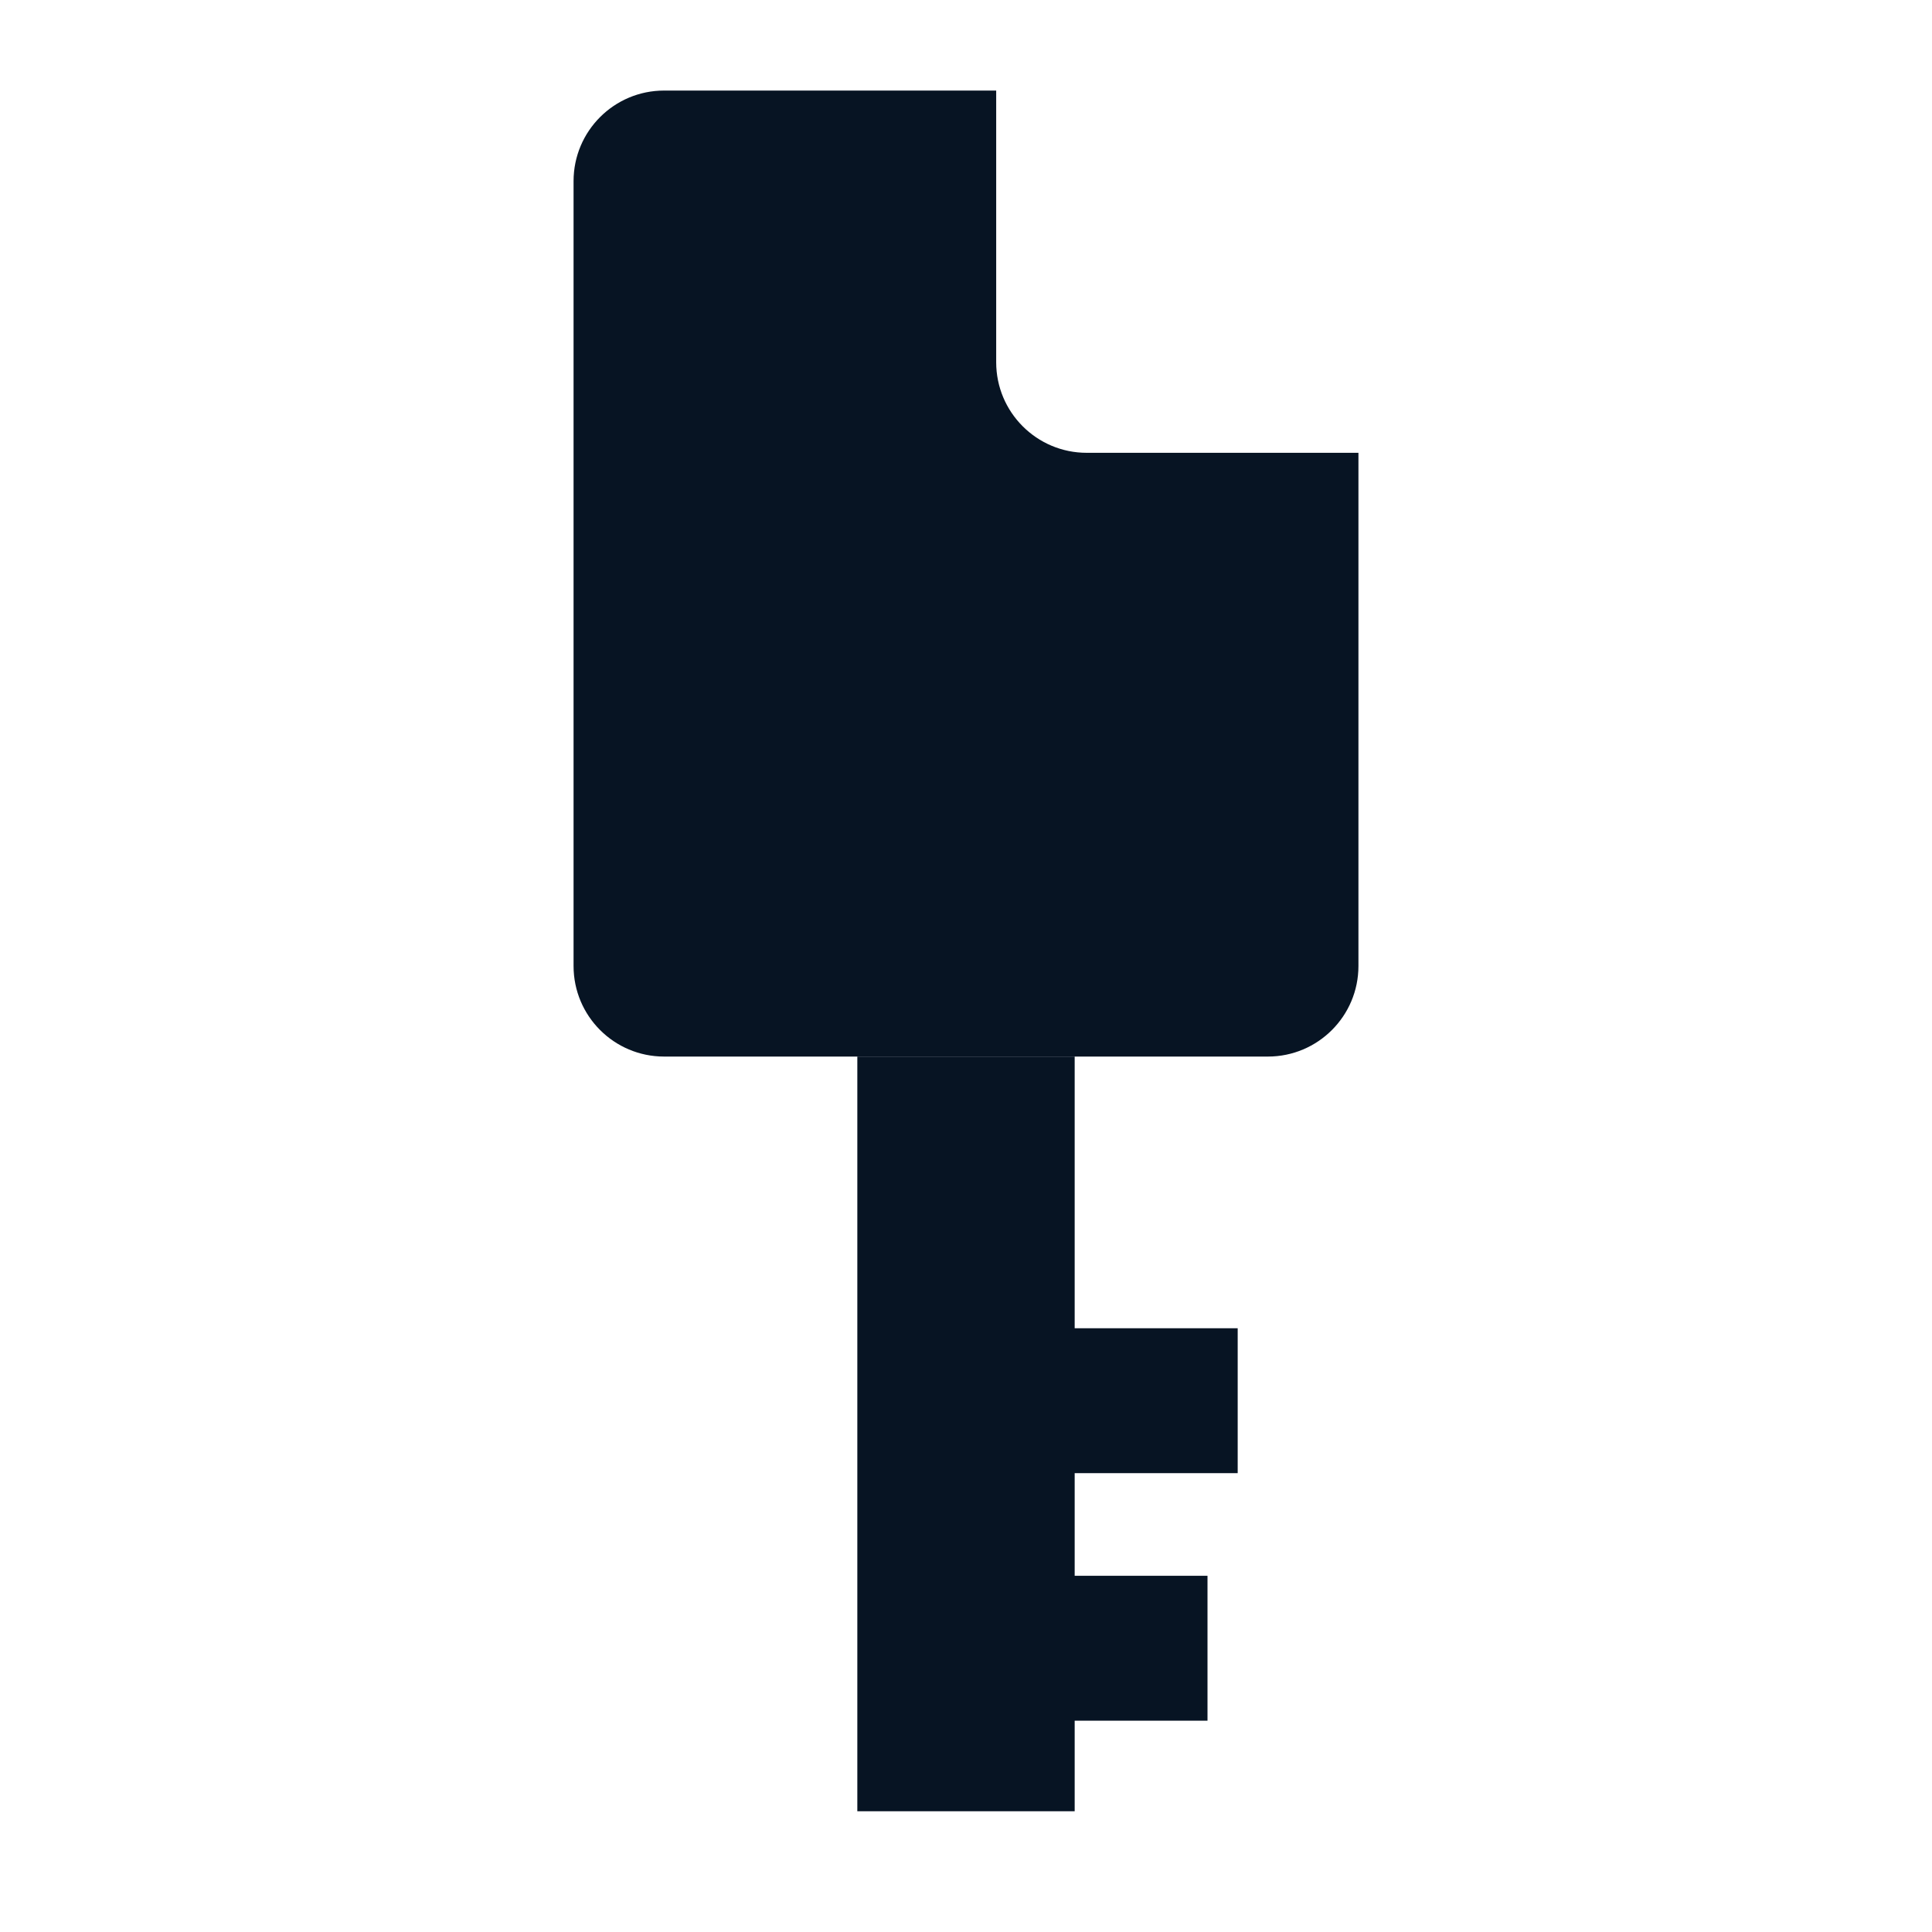
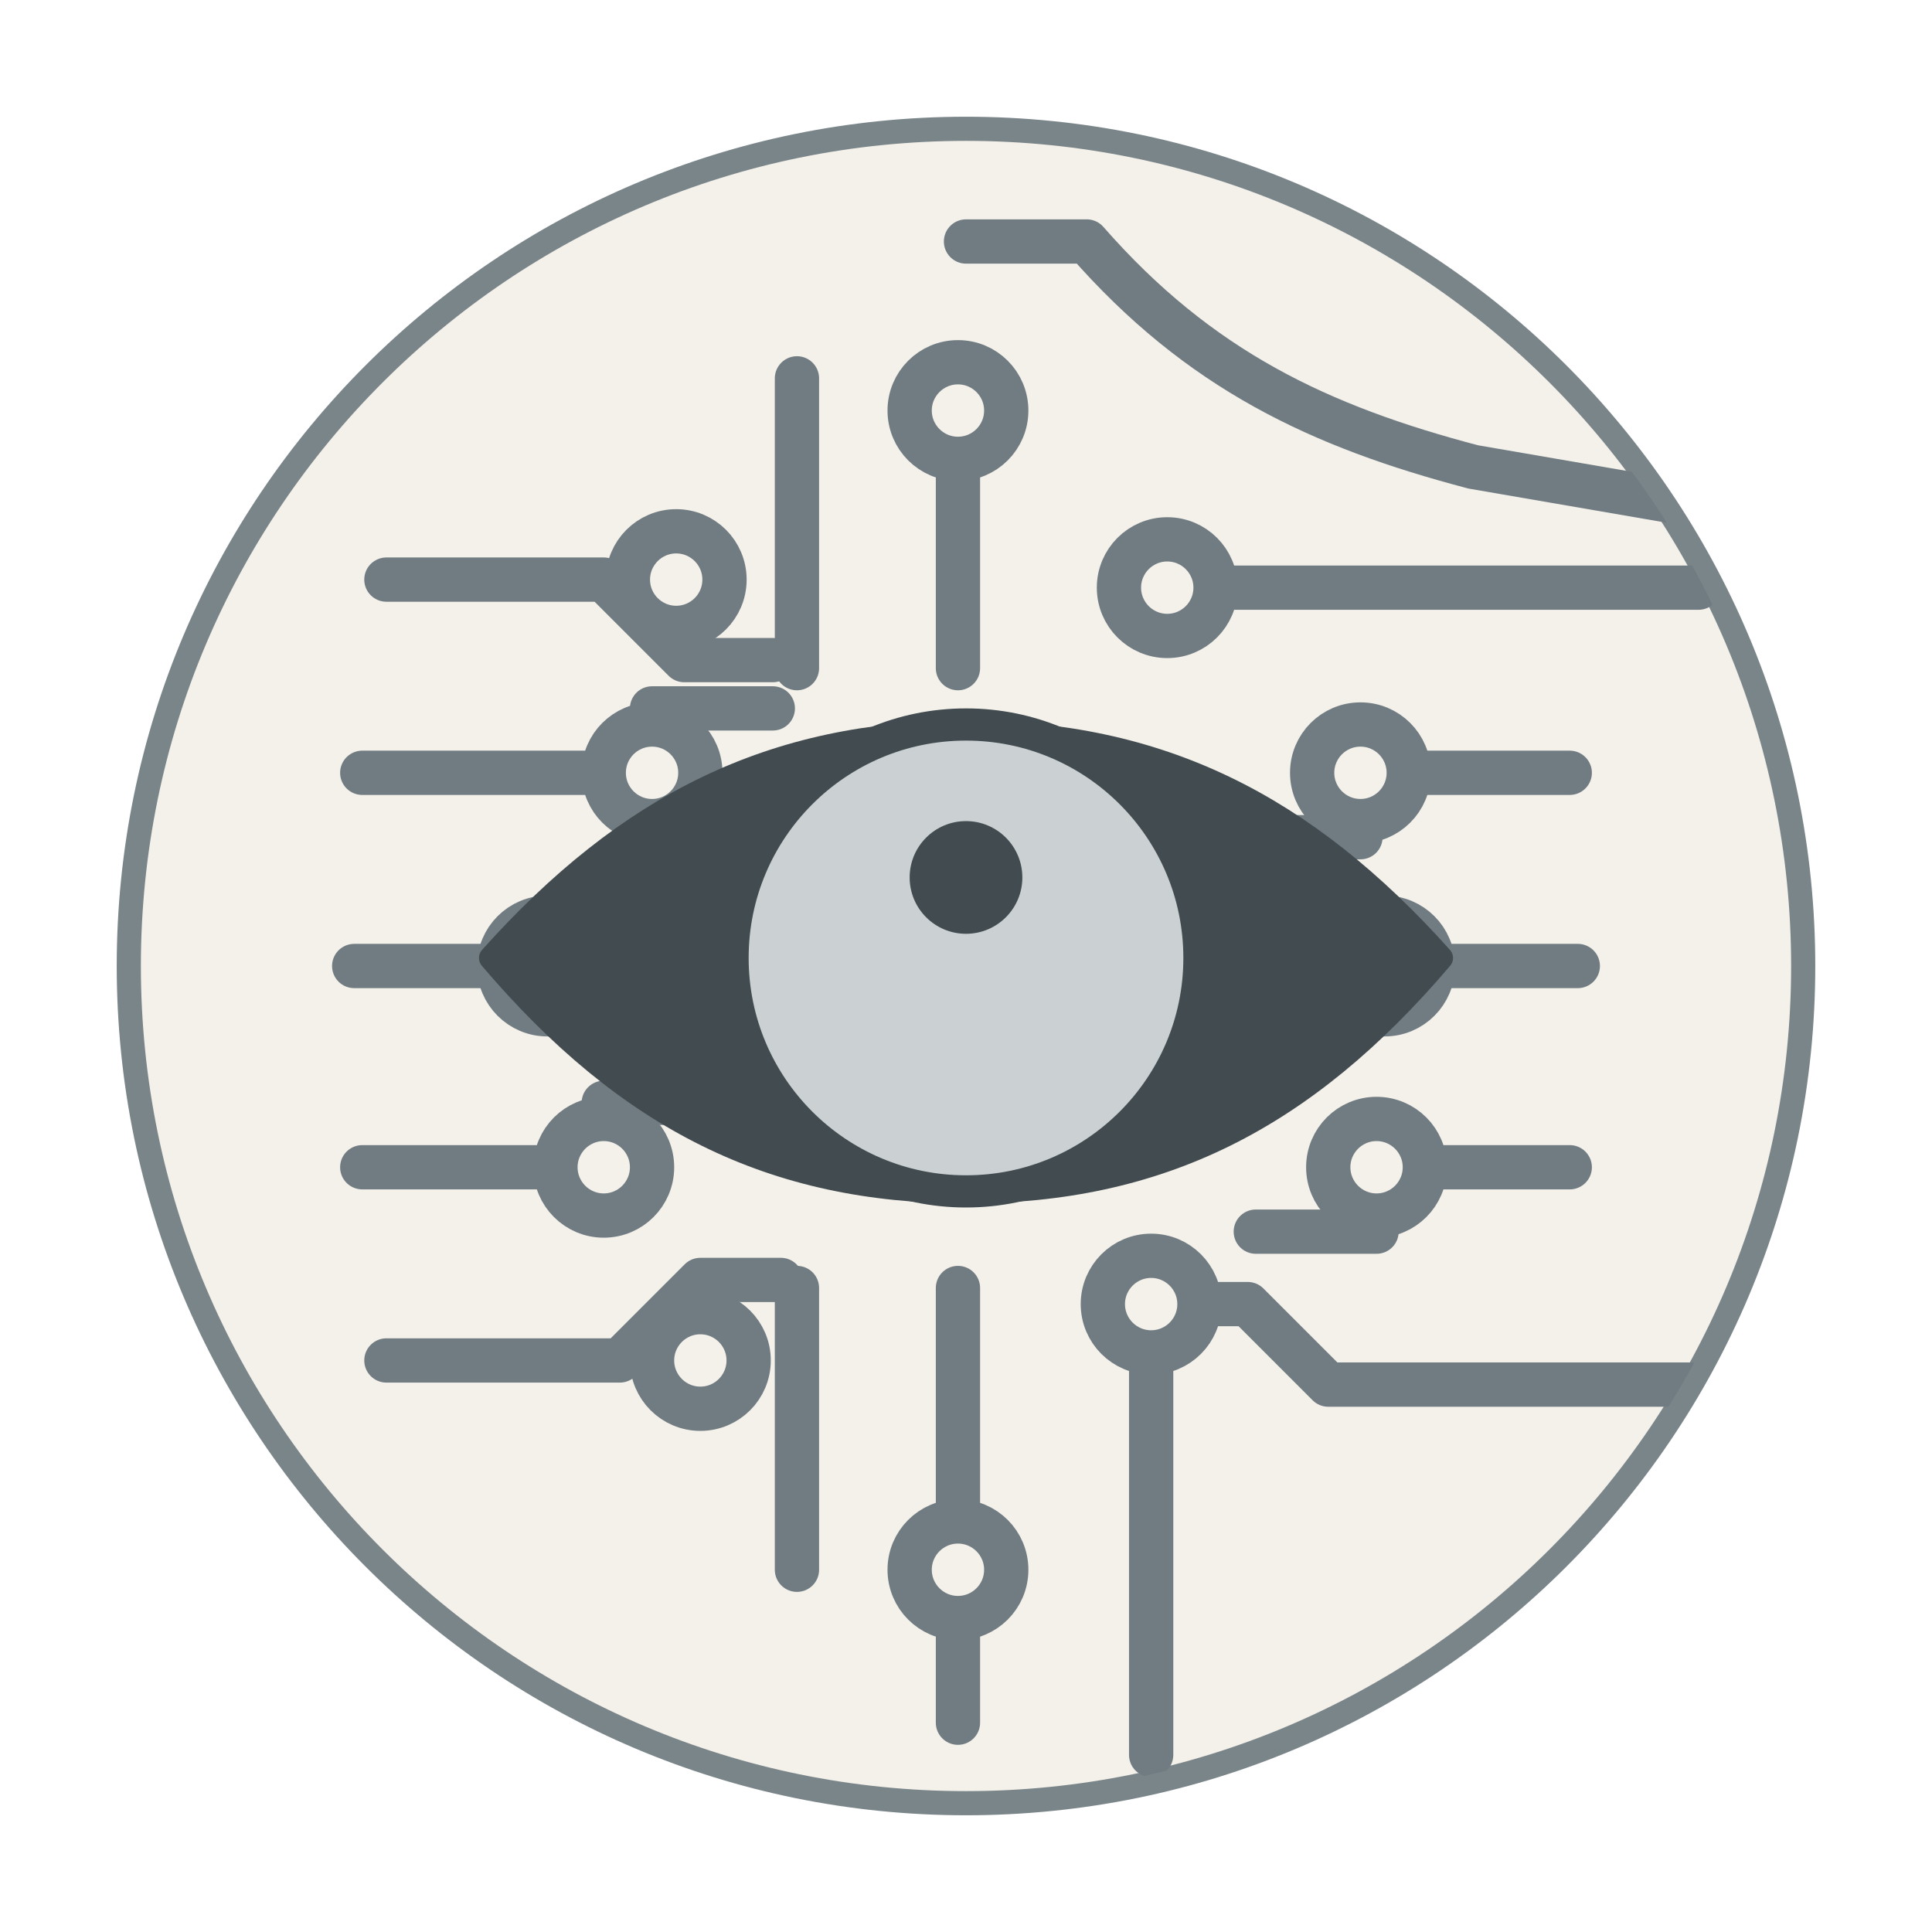
- <svg xmlns="http://www.w3.org/2000/svg" viewBox="0 0 64 64" fill="#071423">
-   <path fill-rule="evenodd" d="M22 3 h11 l12 12 v17 a3 3 0 0 1 -3 3 H22 a3 3 0 0 1 -3 -3 V6 a3 3 0 0 1 3 -3 Z M33 3 v9 a3 3 0 0 0 3 3 h9 Z" />
-   <path d="M28.4 35 h7.2 v9 h5.4 v4.8 h-5.4 v3.4 h4.4 v4.8 h-4.4 v3 h-7.2 Z" />
+ <svg xmlns="http://www.w3.org/2000/svg" viewBox="0 0 240 240" data-brand="aletheia-eye-circuit" fill="none" stroke-linecap="round" stroke-linejoin="round">
+   <defs>
+     <clipPath id="disc">
+       <circle cx="120" cy="120" r="103" />
+     </clipPath>
+   </defs>
+   <circle cx="120" cy="120" r="104" fill="#f4f1ea" stroke="#7a858a" stroke-width="3" />
+   <g clip-path="url(#disc)" stroke="#707c82" stroke-width="5.5">
+     <path d="M120 30h15c14 16 29 23 48 28l29 5" />
+     <path d="M99 83V47M119 83V51" />
+     <path d="M48 72h27l10 10h11" />
+     <path d="M145 73h66" />
+     <path d="M45 96h28c5 0 8-3 8-8h15" />
+     <path d="M195 96h-18c-5 0-8 3-8 8h-14" />
+     <path d="M44 120h24M196 120h-24" />
+     <path d="M45 145h22c5 0 8-3 8-8h18" />
+     <path d="M195 145h-16c-5 0-8 3-8 8h-15" />
+     <path d="M48 169h29l10-10h10" />
+     <path d="M143 162h12l10 10h47" />
+     <path d="M99 160v35M119 160v54M143 162v56" />
+   </g>
+   <g fill="#f4f1ea" stroke="#707c82" stroke-width="5.5">
+     <circle cx="84" cy="72" r="6" />
+     <circle cx="119" cy="51" r="6" />
+     <circle cx="145" cy="73" r="6" />
+     <circle cx="81" cy="96" r="6" />
+     <circle cx="169" cy="96" r="6" />
+     <circle cx="68" cy="120" r="6" />
+     <circle cx="172" cy="120" r="6" />
+     <circle cx="75" cy="145" r="6" />
+     <circle cx="171" cy="145" r="6" />
+     <circle cx="87" cy="169" r="6" />
+     <circle cx="119" cy="195" r="6" />
+     <circle cx="143" cy="162" r="6" />
+   </g>
+   <path d="M61 119c17-19 35-28 59-28s42 9 59 28c-17 20-35 29-59 29s-42-9-59-29Z" fill="#414b50" stroke="#414b50" stroke-width="3" />
+   <circle cx="120" cy="119" r="29" fill="#cbd1d3" stroke="#414b50" stroke-width="4" />
+   <circle cx="120" cy="109" r="7" fill="#414b50" stroke="none" />
</svg>
